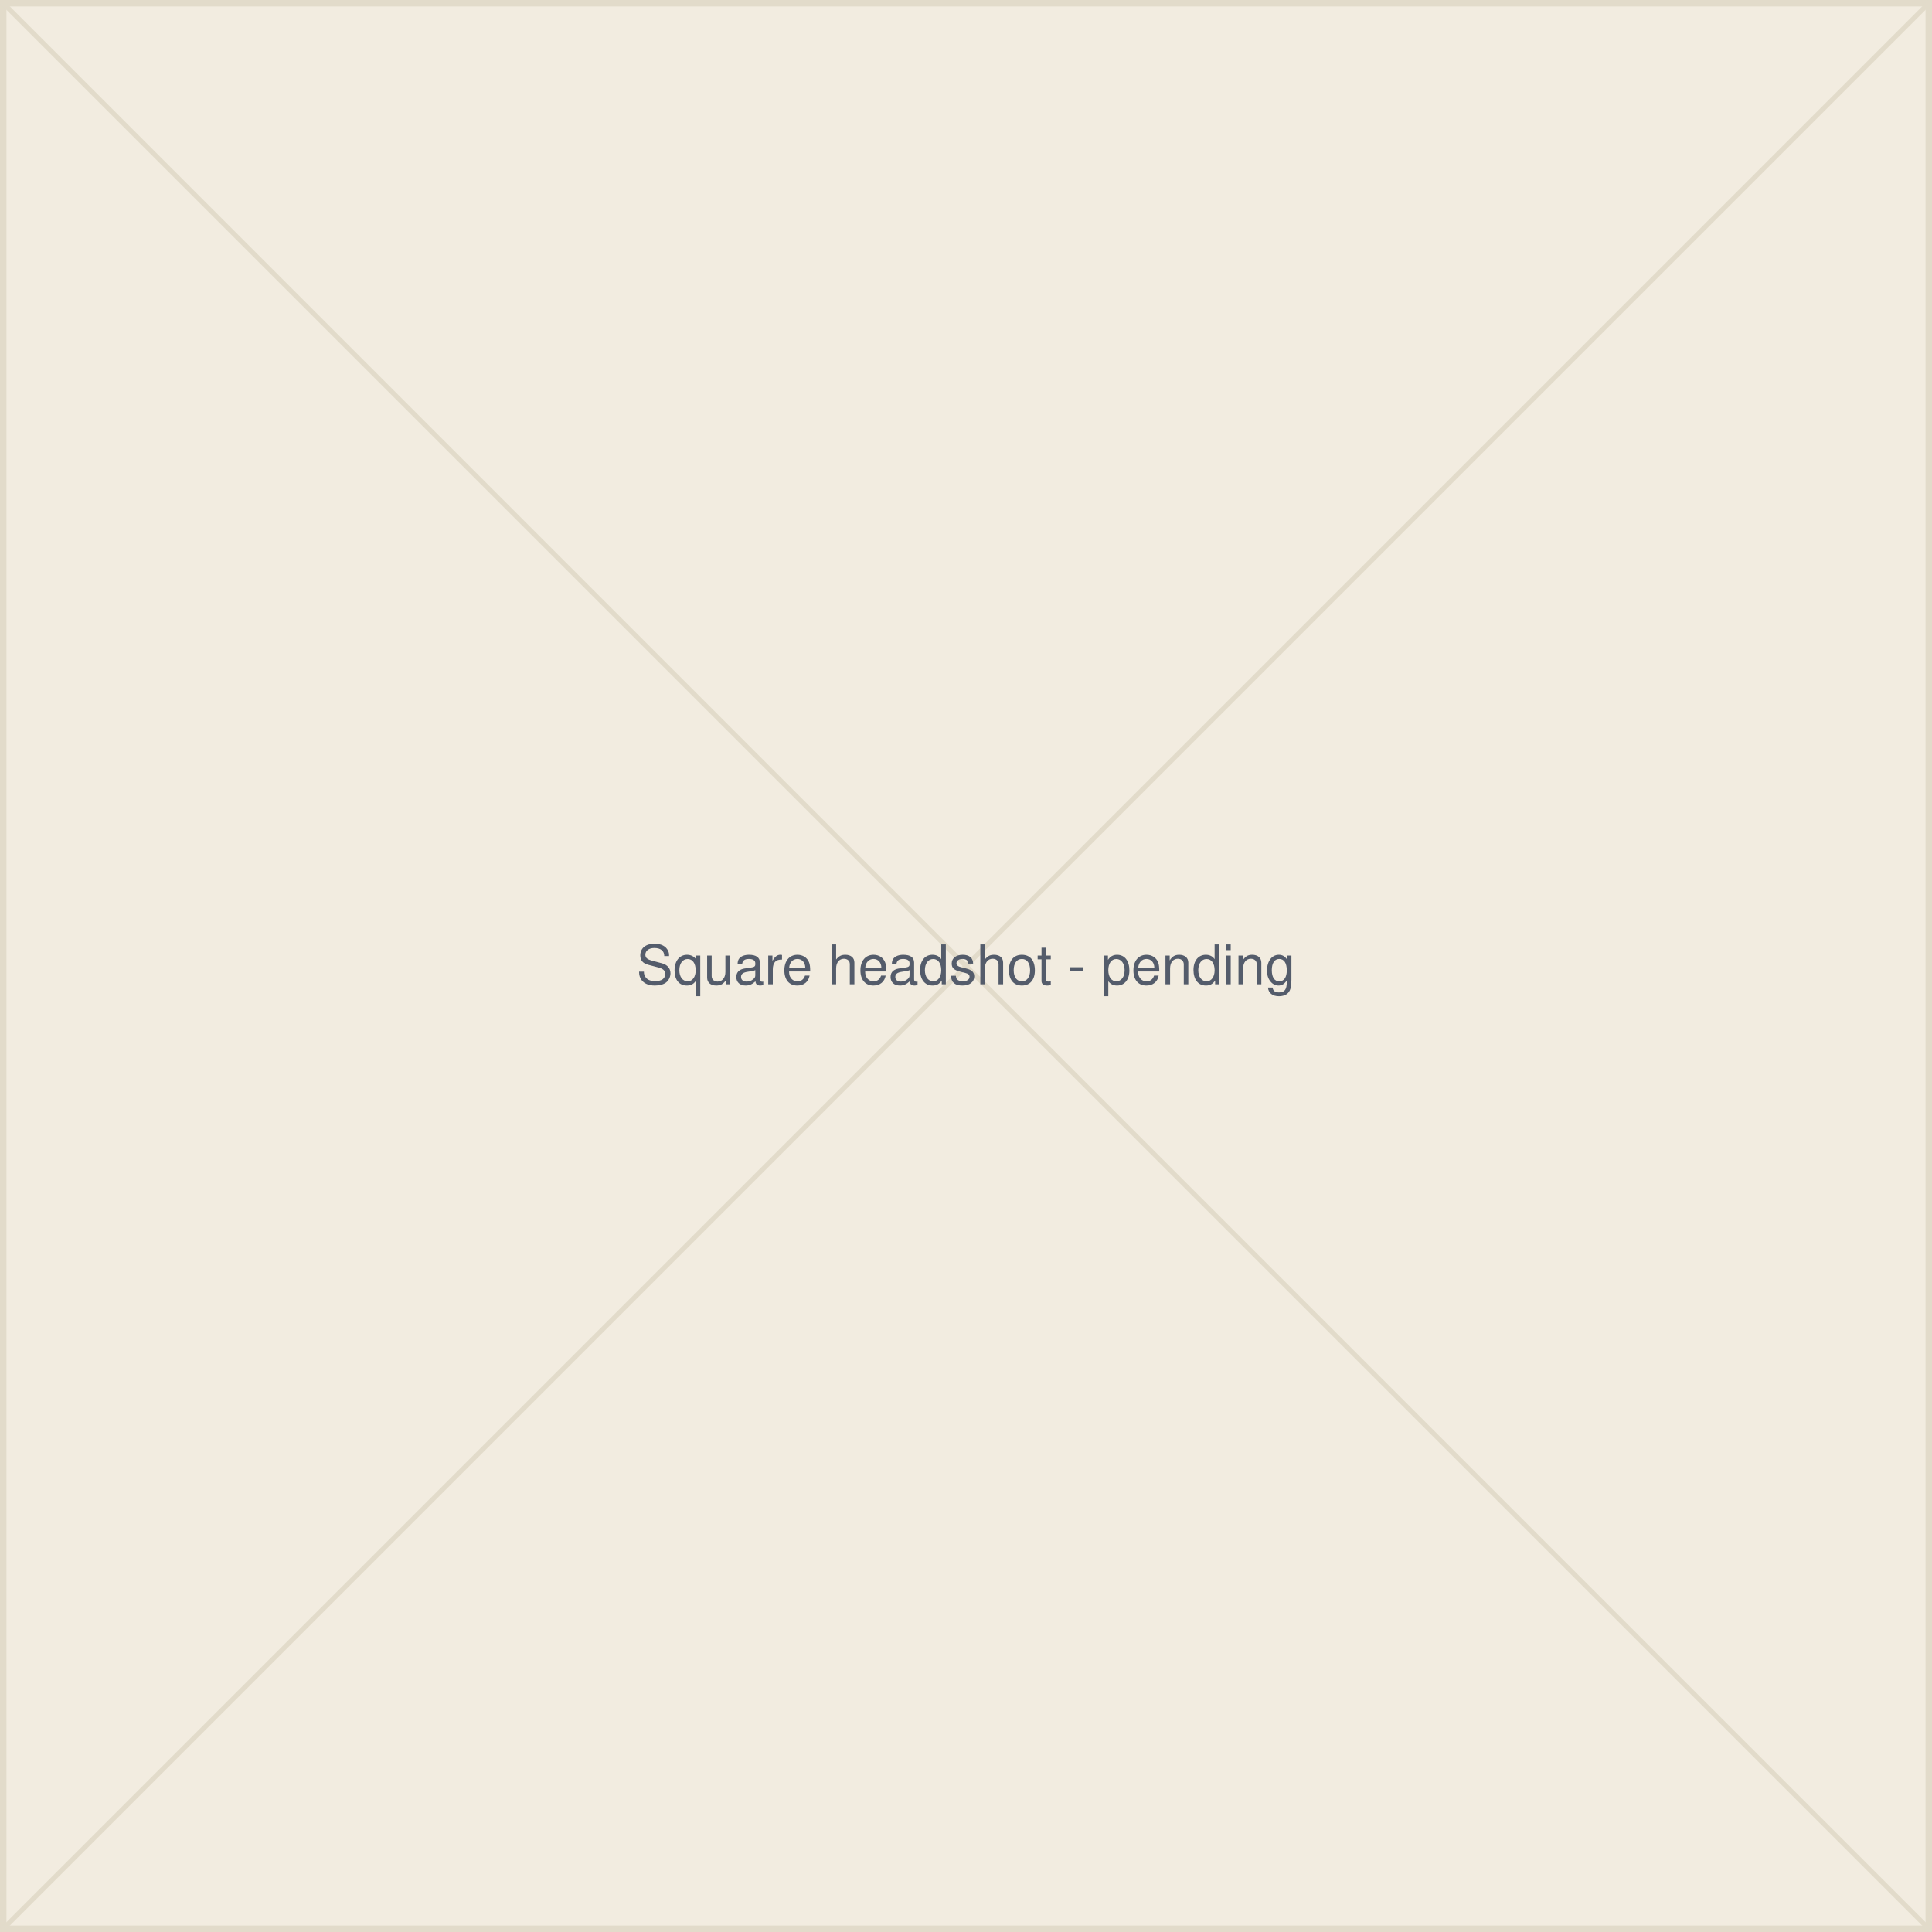
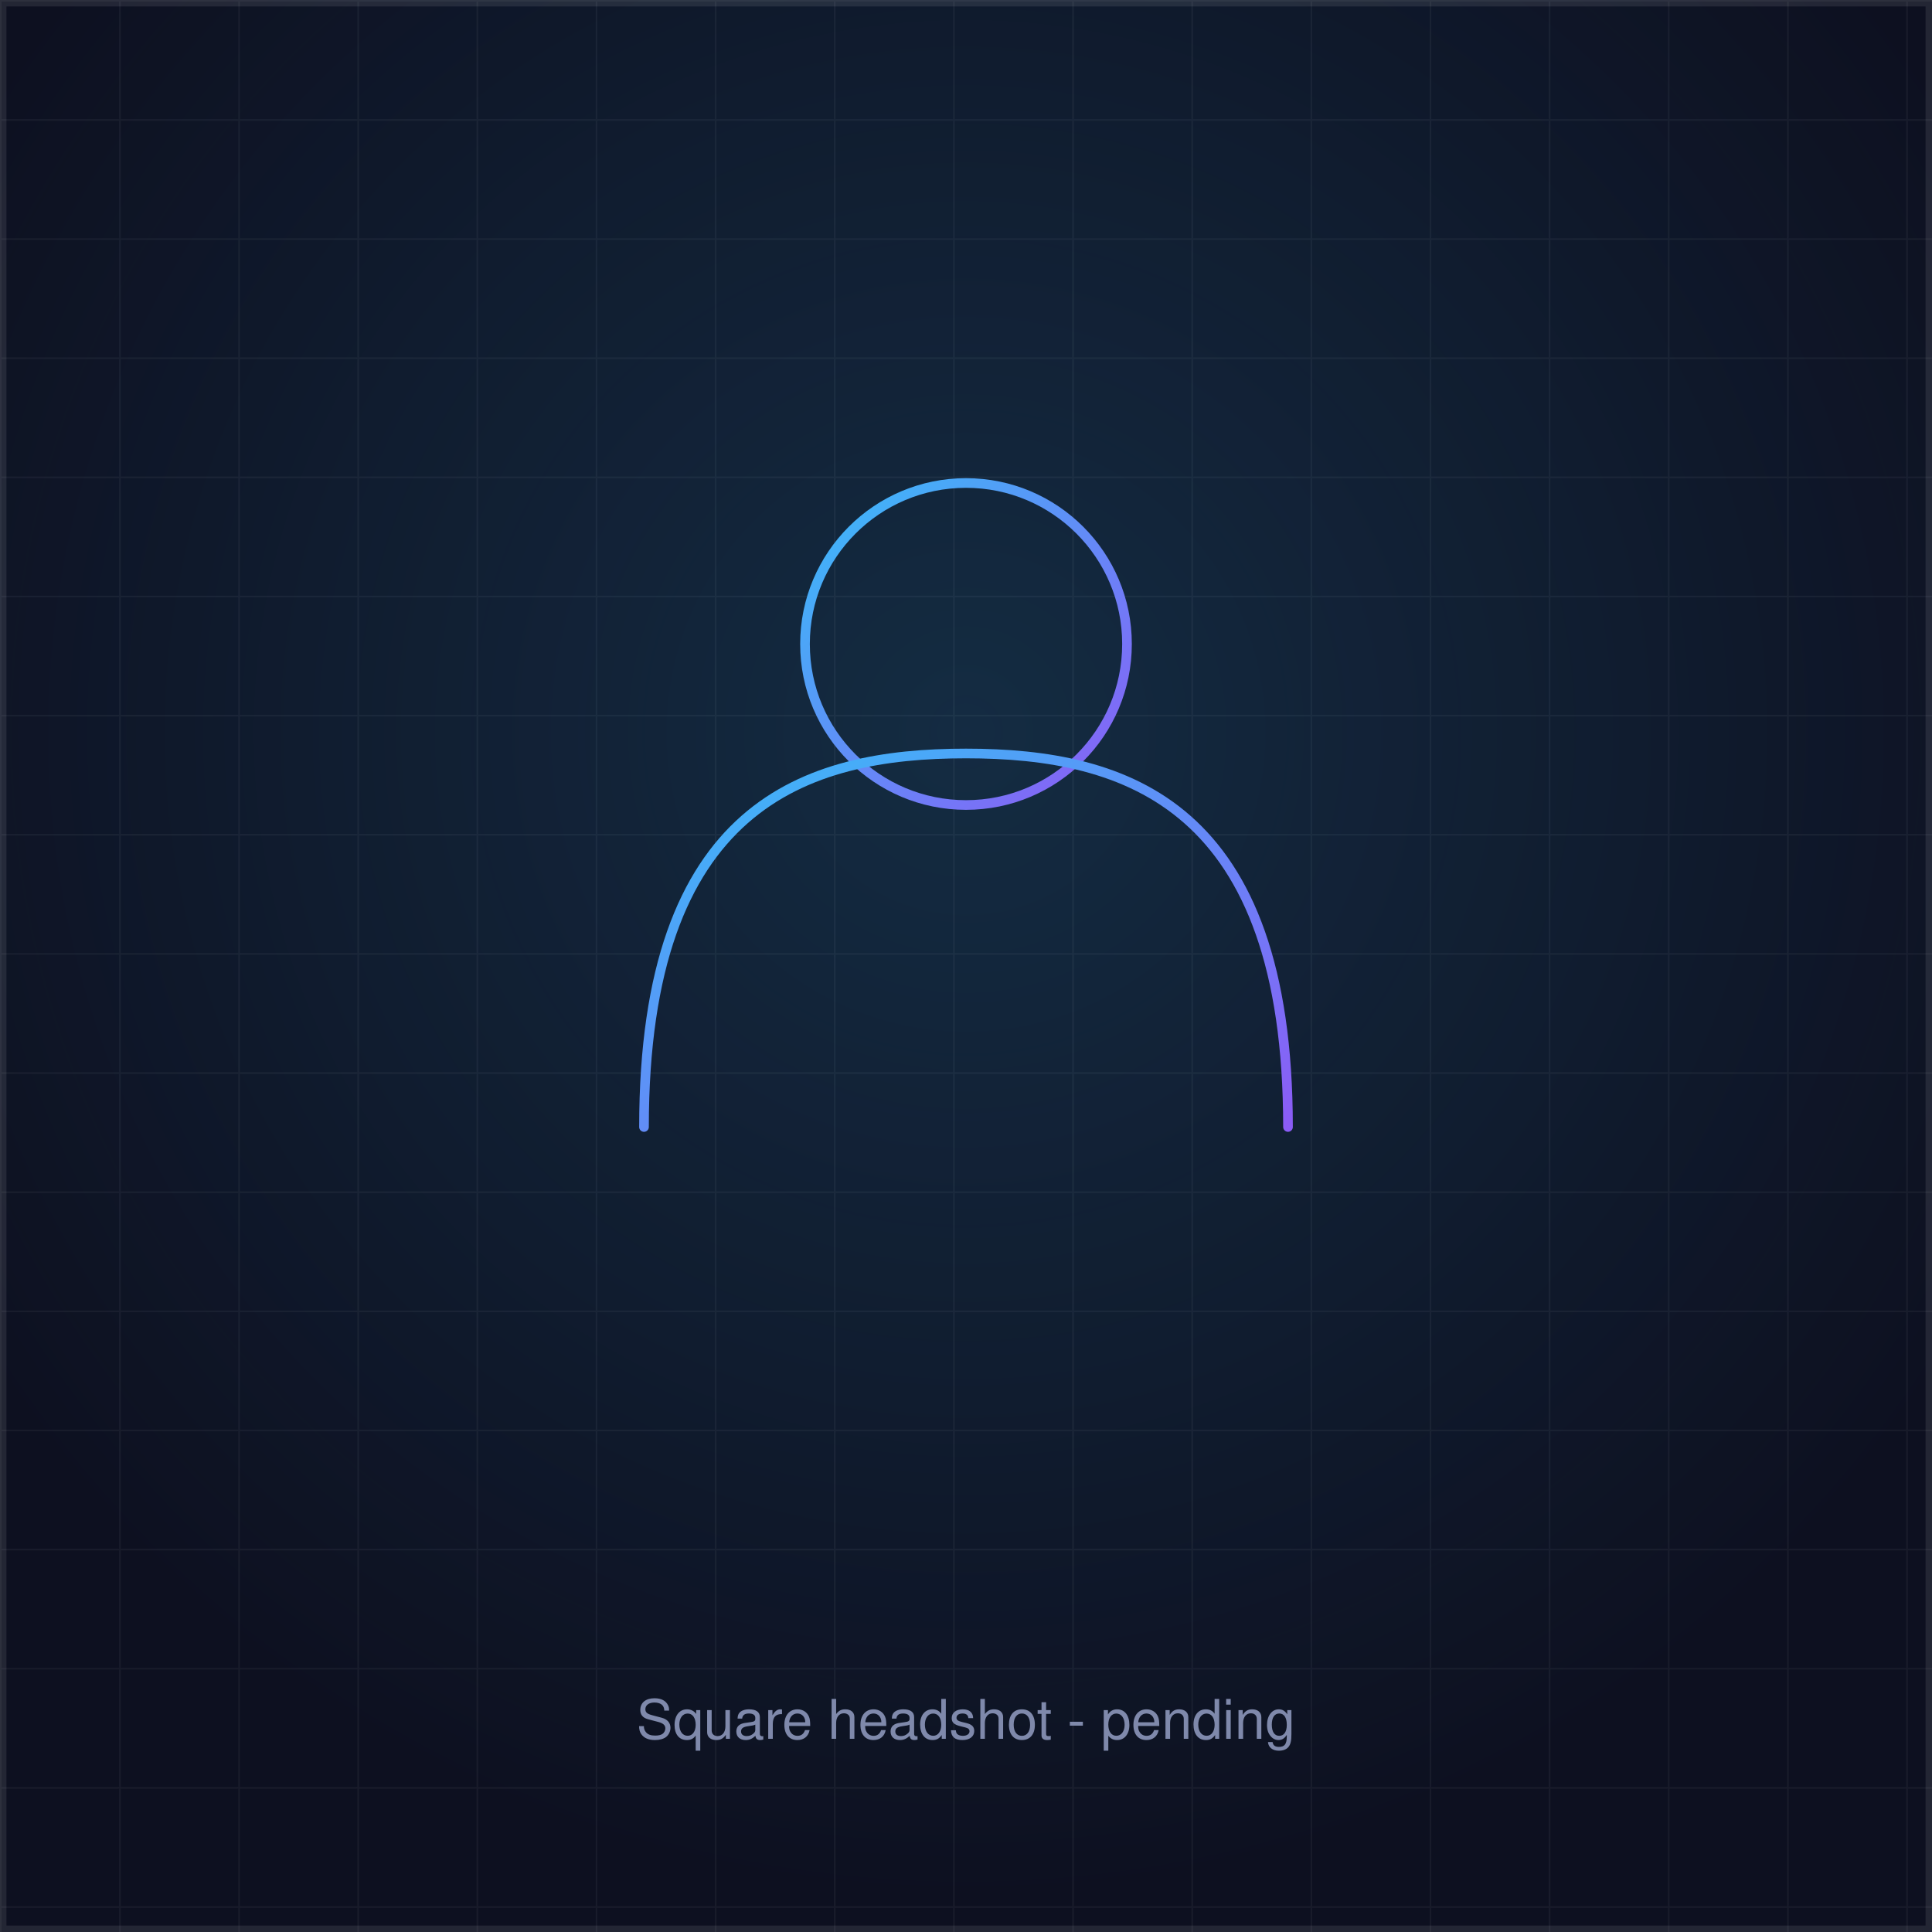
<svg xmlns="http://www.w3.org/2000/svg" width="600" height="600" viewBox="0 0 600 600" role="img" aria-label="Square headshot - pending">
-   <rect width="600" height="600" fill="#f2ece0" />
-   <rect x="1" y="1" width="598" height="598" fill="none" stroke="#e2dbca" stroke-width="2" />
-   <line x1="0" y1="0" x2="600" y2="600" stroke="#e2dbca" stroke-width="1.5" />
-   <line x1="600" y1="0" x2="0" y2="600" stroke="#e2dbca" stroke-width="1.5" />
-   <text x="50%" y="50%" text-anchor="middle" dominant-baseline="middle" font-family="Helvetica, Arial, sans-serif" font-size="17" fill="#545c6b">Square headshot - pending</text>
+   <defs>
+     <linearGradient id="grad" x1="0%" y1="0%" x2="100%" y2="100%">
+       <stop offset="0%" stop-color="#38bdf8" />
+       <stop offset="100%" stop-color="#8b5cf6" />
+     </linearGradient>
+     <radialGradient id="glow" cx="50%" cy="38%" r="60%">
+       <stop offset="0%" stop-color="#38bdf8" stop-opacity="0.16" />
+       <stop offset="100%" stop-color="#38bdf8" stop-opacity="0" />
+     </radialGradient>
+     <pattern id="grid" width="37" height="37" patternUnits="userSpaceOnUse">
+       <path d="M 37 0 L 0 0 0 37" fill="none" stroke="#ffffff" stroke-opacity="0.05" stroke-width="1" />
+     </pattern>
+   </defs>
+   <rect width="600" height="600" fill="#0d1020" />
+   <rect width="600" height="600" fill="url(#grid)" />
+   <rect width="600" height="600" fill="url(#glow)" />
+   <rect x="1" y="1" width="598" height="598" fill="none" stroke="#ffffff" stroke-opacity="0.09" stroke-width="2" />
+   <circle cx="300" cy="200" r="50" fill="none" stroke="url(#grad)" stroke-width="3" />
+   <path d="M 200 350 C 200 250 250 234 300 234 C 350 234 400 250 400 350" fill="none" stroke="url(#grad)" stroke-width="3" stroke-linecap="round" />
+   <text x="50%" y="540" text-anchor="middle" font-family="Helvetica, Arial, sans-serif" font-size="17" fill="#7f89ab">Square headshot - pending</text>
</svg>
